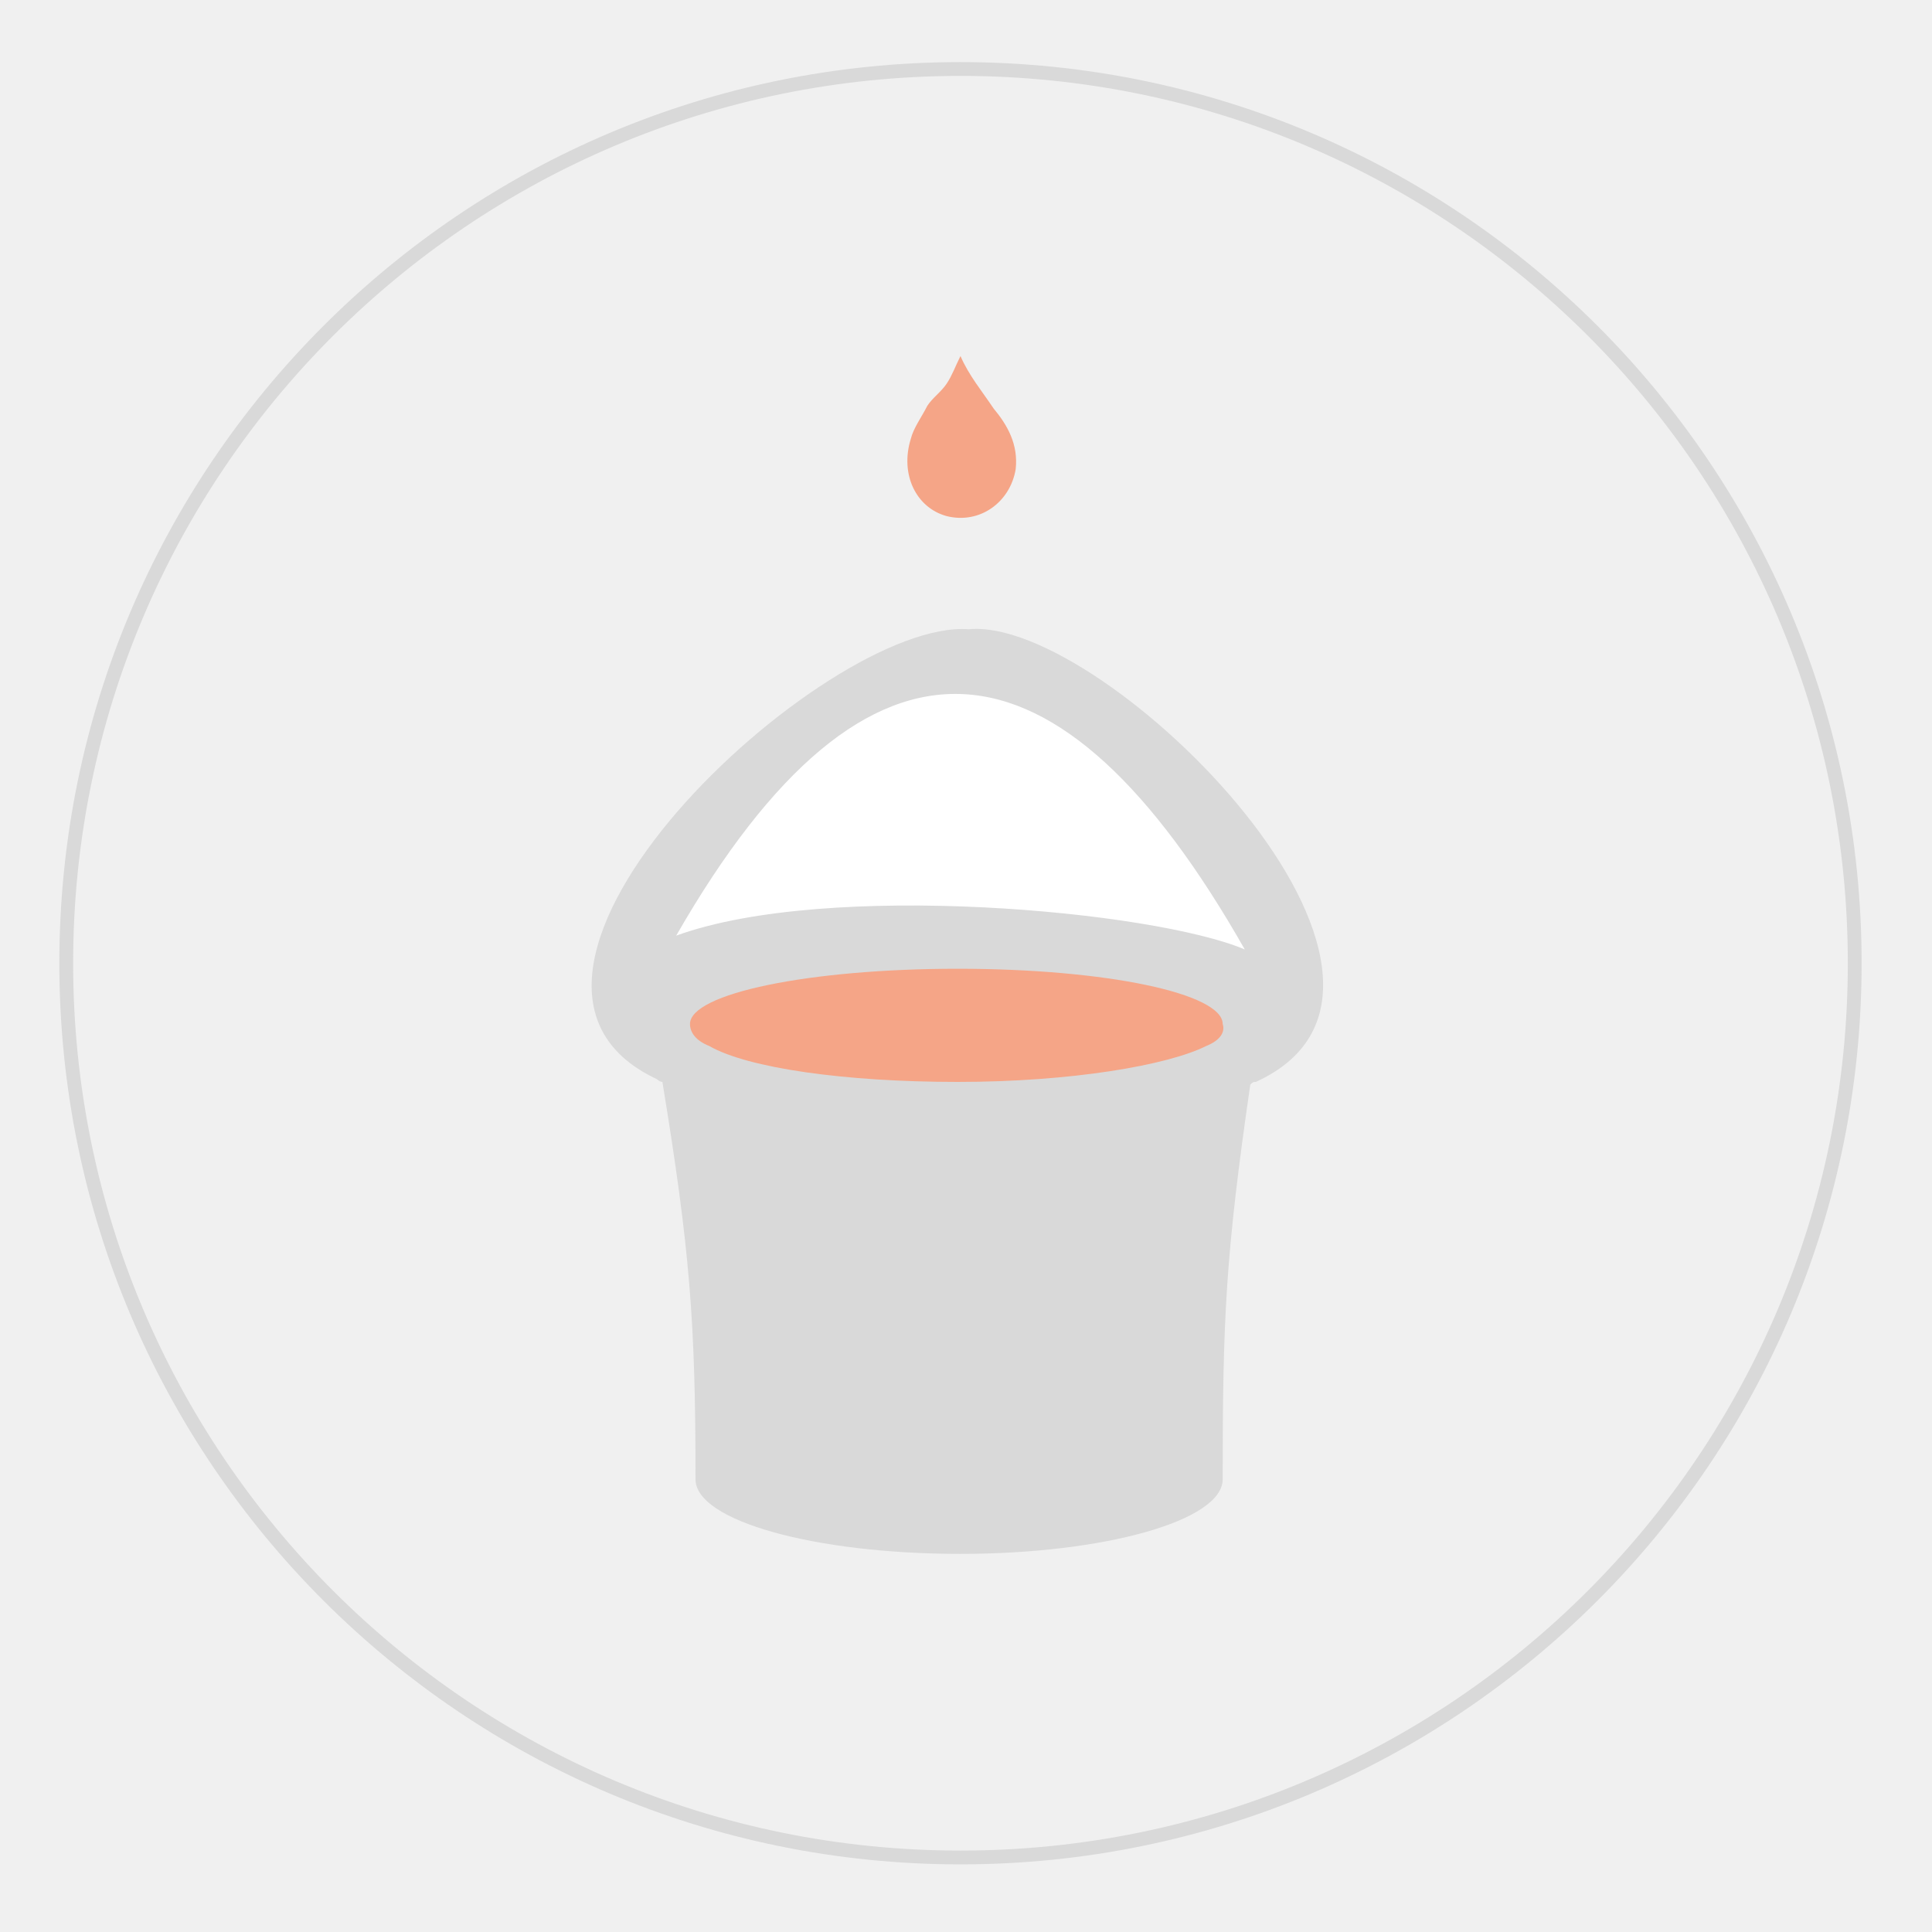
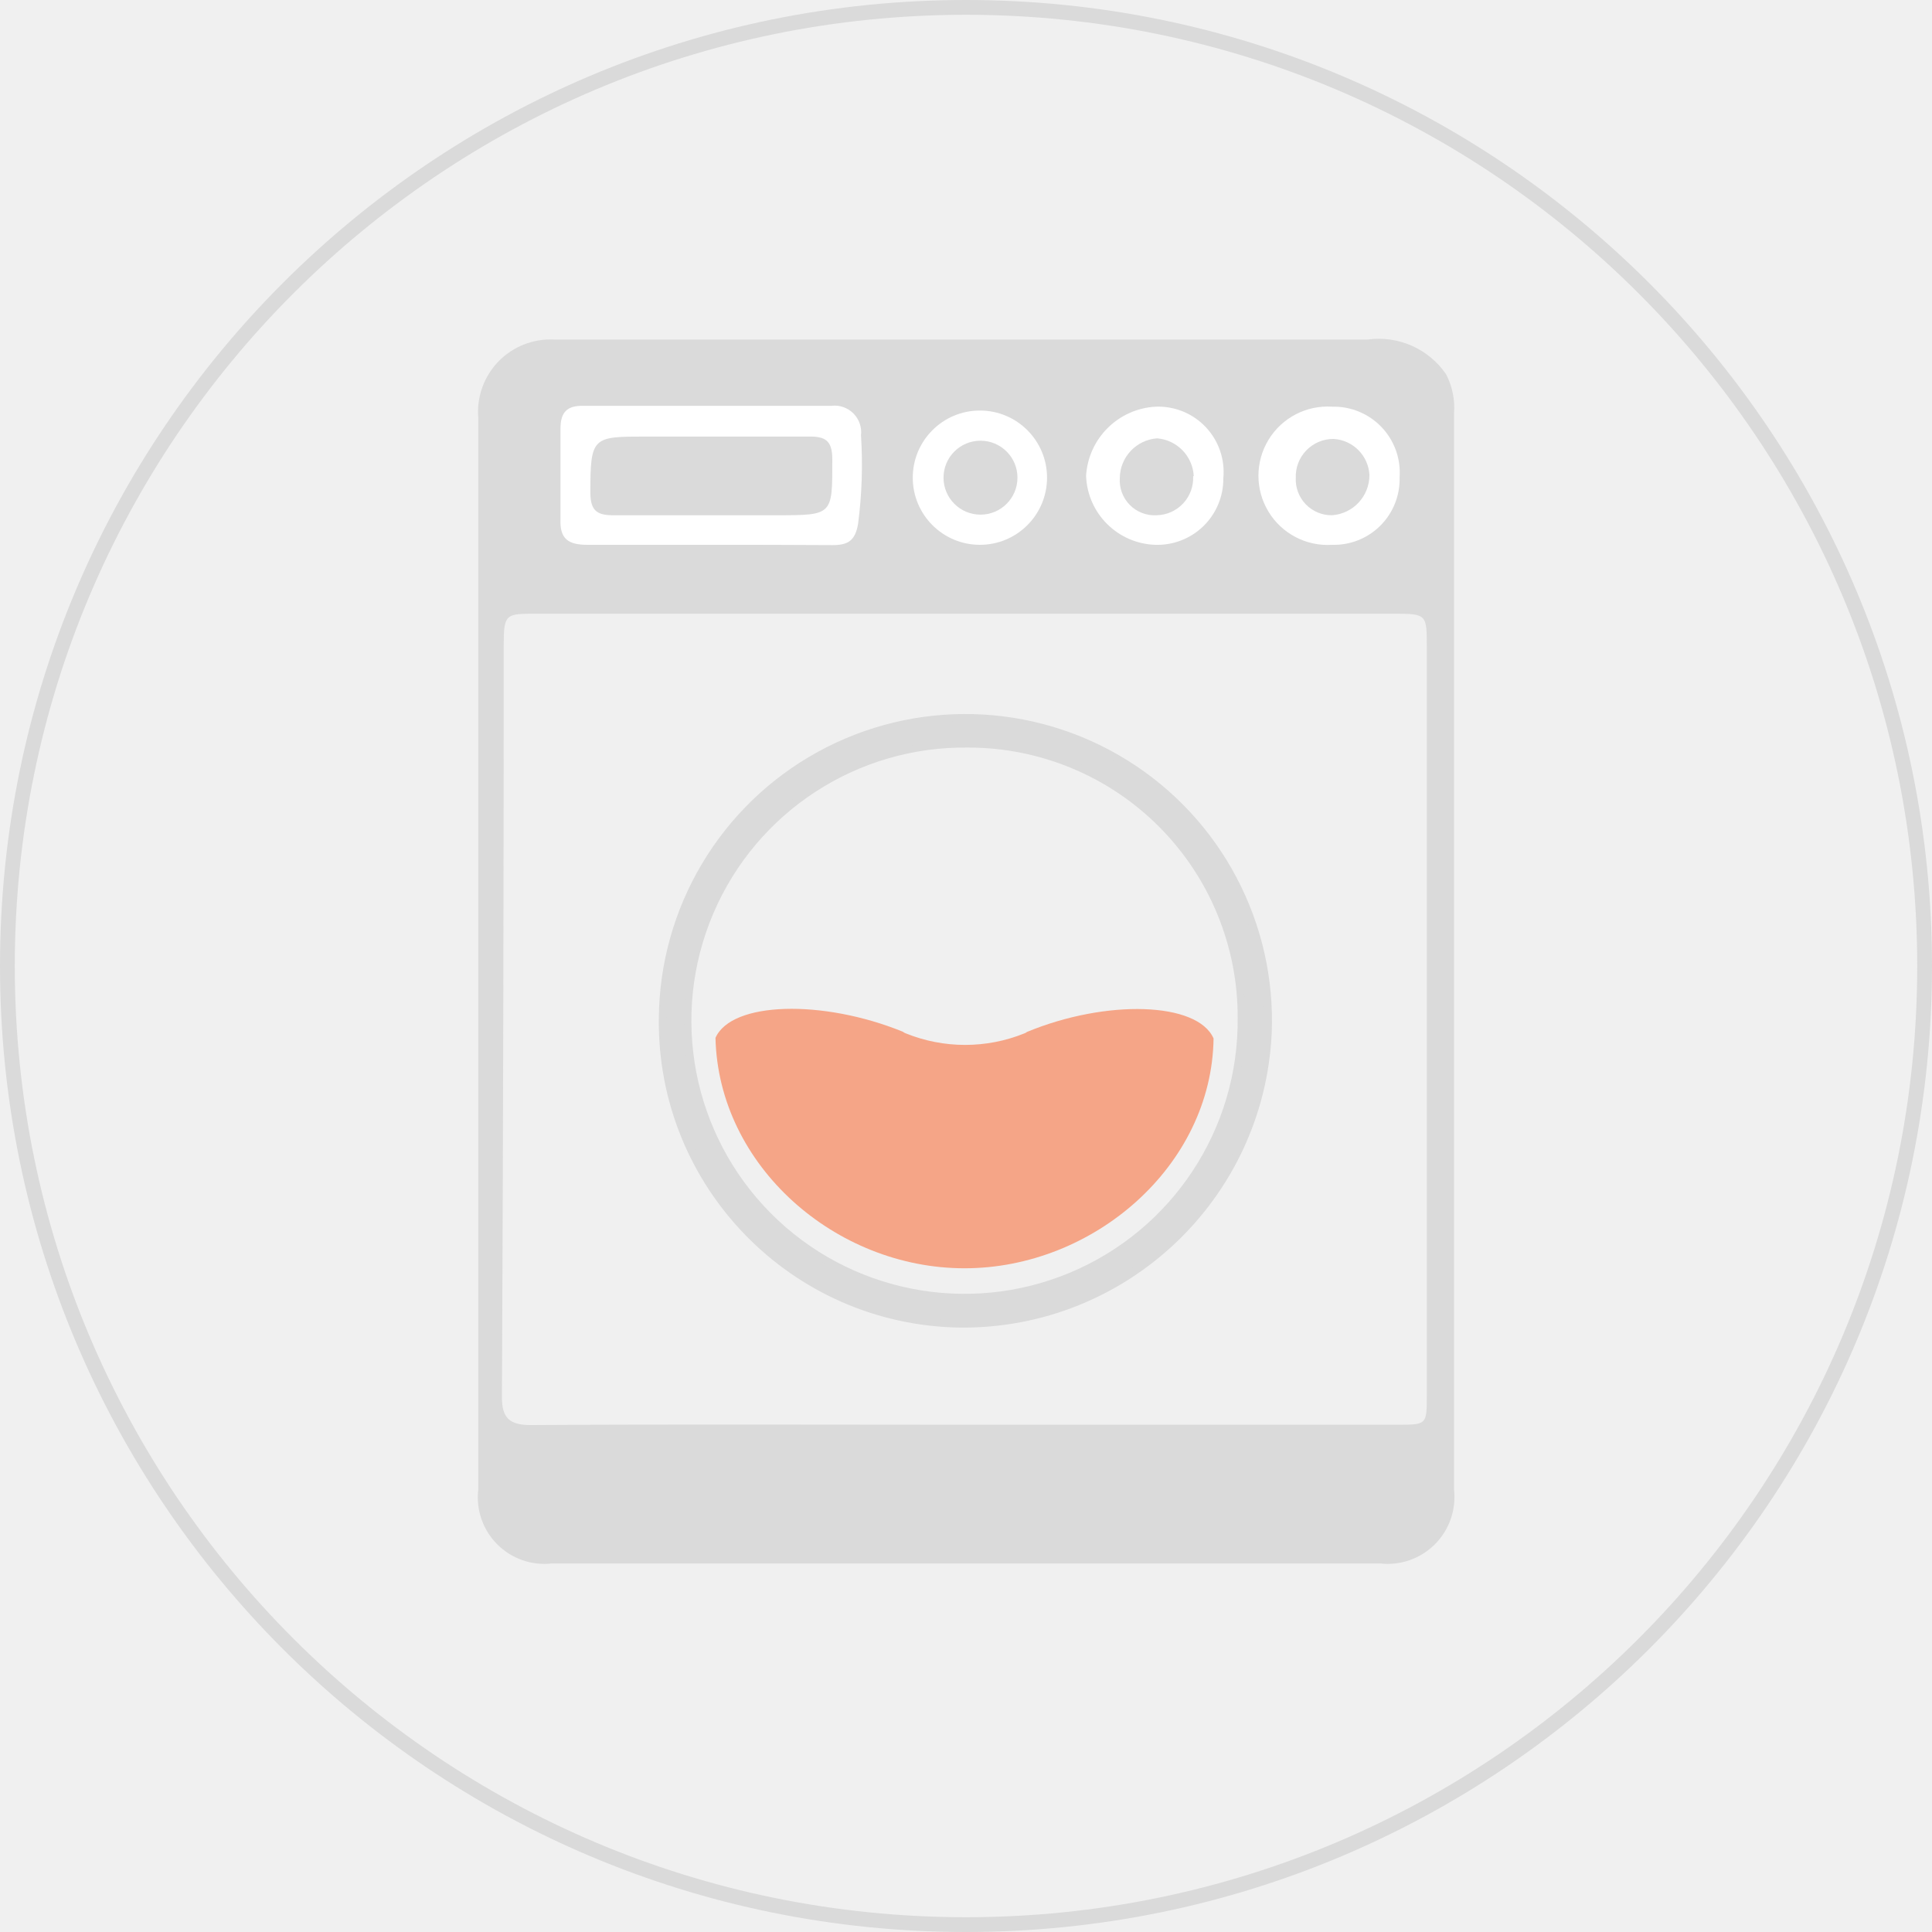
- <svg xmlns="http://www.w3.org/2000/svg" version="1.1" id="Camada_1" x="0px" y="0px" viewBox="0 0 70 70" style="enable-background:new 0 0 70 70;" xml:space="preserve">
-   <style type="text/css">
- 	.st0{fill:none;stroke:#D9D9D9;stroke-width:0.5;stroke-miterlimit:10;}
- 	.st1{fill-rule:evenodd;clip-rule:evenodd;fill:#D9D9D9;}
- 	.st2{fill-rule:evenodd;clip-rule:evenodd;fill:#F5A587;}
- 	.st3{fill-rule:evenodd;clip-rule:evenodd;fill:#FFFFFF;}
- 	.st4{fill:#F5A587;}
- </style>
-   <circle class="st0" cx="34.8" cy="34.9" r="32.4" />
-   <g>
-     <path class="st1" d="M25.2,53.6c0,1.5,4.3,2.7,9.6,2.7c5.2,0,9.5-1.2,9.5-2.7c0-5.8,0.1-8.1,1-14.3c0.1-0.1,0.1-0.1,0.2-0.1   c7.9-3.6-5.5-16.9-10.4-16.4c-5.2-0.4-19.2,12.6-11.3,16.3c0.1,0.1,0.2,0.1,0.2,0.1C25,45.3,25.2,47.9,25.2,53.6L25.2,53.6z" />
-     <path class="st2" d="M43.7,37.9c-1.4,0.7-4.9,1.3-9,1.3c-4.1,0-7.6-0.5-9-1.3c-0.5-0.2-0.7-0.5-0.7-0.8c0-1.1,4.3-2,9.7-2   c5.4,0,9.6,0.9,9.6,2C44.4,37.4,44.2,37.7,43.7,37.9L43.7,37.9z" />
-     <path class="st3" d="M45.1,34.4L45.1,34.4C41.8,33,30,31.9,24.5,33.9C31.5,21.7,38.4,22.6,45.1,34.4L45.1,34.4z" />
-     <path class="st4" d="M34.8,12.9c0.3,0.7,0.8,1.3,1.2,1.9c0.5,0.6,0.9,1.3,0.8,2.2c-0.2,1.2-1.3,2-2.5,1.7c-1.1-0.3-1.7-1.5-1.3-2.8   c0.1-0.4,0.4-0.8,0.6-1.2c0.2-0.3,0.5-0.5,0.7-0.8C34.5,13.6,34.6,13.3,34.8,12.9z" />
-   </g>
+ <svg xmlns="http://www.w3.org/2000/svg" id="Camada_1" data-name="Camada 1" viewBox="0 0 65.32 65.32">
+   <defs>
+     <style>.cls-1{fill:none;stroke-width:0.5px;}.cls-1,.cls-4{stroke:#dadada;stroke-miterlimit:10;}.cls-2,.cls-4{fill:#dadada;}.cls-3{fill:#fff;}.cls-4{stroke-width:0.25px;}.cls-5{fill:#f5a587;}</style>
+   </defs>
+   <circle class="cls-1" cx="32.66" cy="32.66" r="32.41" />
+   <path class="cls-2" d="M51.19,34.75V52.94a2.26,2.26,0,0,1-2.5,2.5h-28a2.25,2.25,0,0,1-2.49-2.5c0-12.08,0-24.16,0-36.23a2.45,2.45,0,0,1,2.57-2.65H48.27a2.76,2.76,0,0,1,2.65,1.17,2.46,2.46,0,0,1,.27,1.33Zm-16.52,16h14.6c1,0,1,0,1-1V24.48c0-1.14,0-1.15-1.13-1.15h-29c-1,0-1.08,0-1.08,1.05q0,12.72-.06,25.45c0,.68.25.94,1,.93C24.94,50.73,29.8,50.75,34.67,50.75Z" transform="translate(-2.03 -2.58)" />
+   <path class="cls-3" d="M26,21c-1.37,0-2.74,0-4.11,0-.65,0-.94-.2-.91-.88,0-1,0-2,0-3.05,0-.55.22-.78.77-.77q4.2,0,8.39,0a.9.9,0,0,1,1,1,15.44,15.44,0,0,1-.1,3c-.1.57-.35.71-.86.71C28.78,21,27.38,21,26,21Zm.08-1h2.21c1.91,0,1.88,0,1.88-1.89,0-.64-.24-.78-.81-.77-1.83,0-3.66,0-5.48,0s-1.89,0-1.89,1.9c0,.63.25.77.82.76C23.88,20,25,20,26.06,20Z" transform="translate(-2.03 -2.58)" />
+   <path class="cls-3" d="M49.35,18.72A2.22,2.22,0,0,1,47.07,21a2.34,2.34,0,1,1,0-4.67A2.23,2.23,0,0,1,49.35,18.72Zm-3.51,0A1.21,1.21,0,0,0,47.07,20a1.36,1.36,0,0,0,1.26-1.36,1.29,1.29,0,0,0-1.21-1.22A1.27,1.27,0,0,0,45.84,18.74Z" transform="translate(-2.03 -2.58)" />
+   <path class="cls-3" d="M43.39,18.75A2.23,2.23,0,0,1,41.09,21a2.42,2.42,0,0,1-2.34-2.33,2.49,2.49,0,0,1,2.35-2.34A2.21,2.21,0,0,1,43.39,18.75Zm-1-.07a1.35,1.35,0,0,0-1.24-1.28,1.36,1.36,0,0,0-1.26,1.34A1.18,1.18,0,0,0,41.14,20,1.26,1.26,0,0,0,42.37,18.68Z" transform="translate(-2.03 -2.58)" />
+   <path class="cls-3" d="M37.43,18.73a2.27,2.27,0,1,1-4.54,0,2.27,2.27,0,1,1,4.54,0Zm-1,0a1.25,1.25,0,1,0-2.5,0,1.25,1.25,0,1,0,2.5,0Z" transform="translate(-2.03 -2.58)" />
+   <path class="cls-4" d="M24.43,37a10.24,10.24,0,1,1,20.47.53,10.32,10.32,0,0,1-10.41,9.81A10.21,10.21,0,0,1,24.43,37ZM44,37a9.23,9.23,0,0,0-9.21-9.27A9.36,9.36,0,1,0,44,37Z" transform="translate(-2.03 -2.58)" />
+   <path class="cls-5" d="M43.06,37.69h0C43,42,39,45.46,34.64,45.46S26.32,42,26.22,37.67h0c.54-1.23,3.62-1.31,6.33-.21a.39.39,0,0,0,.11.06,5.35,5.35,0,0,0,4,0,.26.26,0,0,0,.09-.05C39.43,36.36,42.52,36.45,43.06,37.69Z" transform="translate(-2.03 -2.58)" />
</svg>
